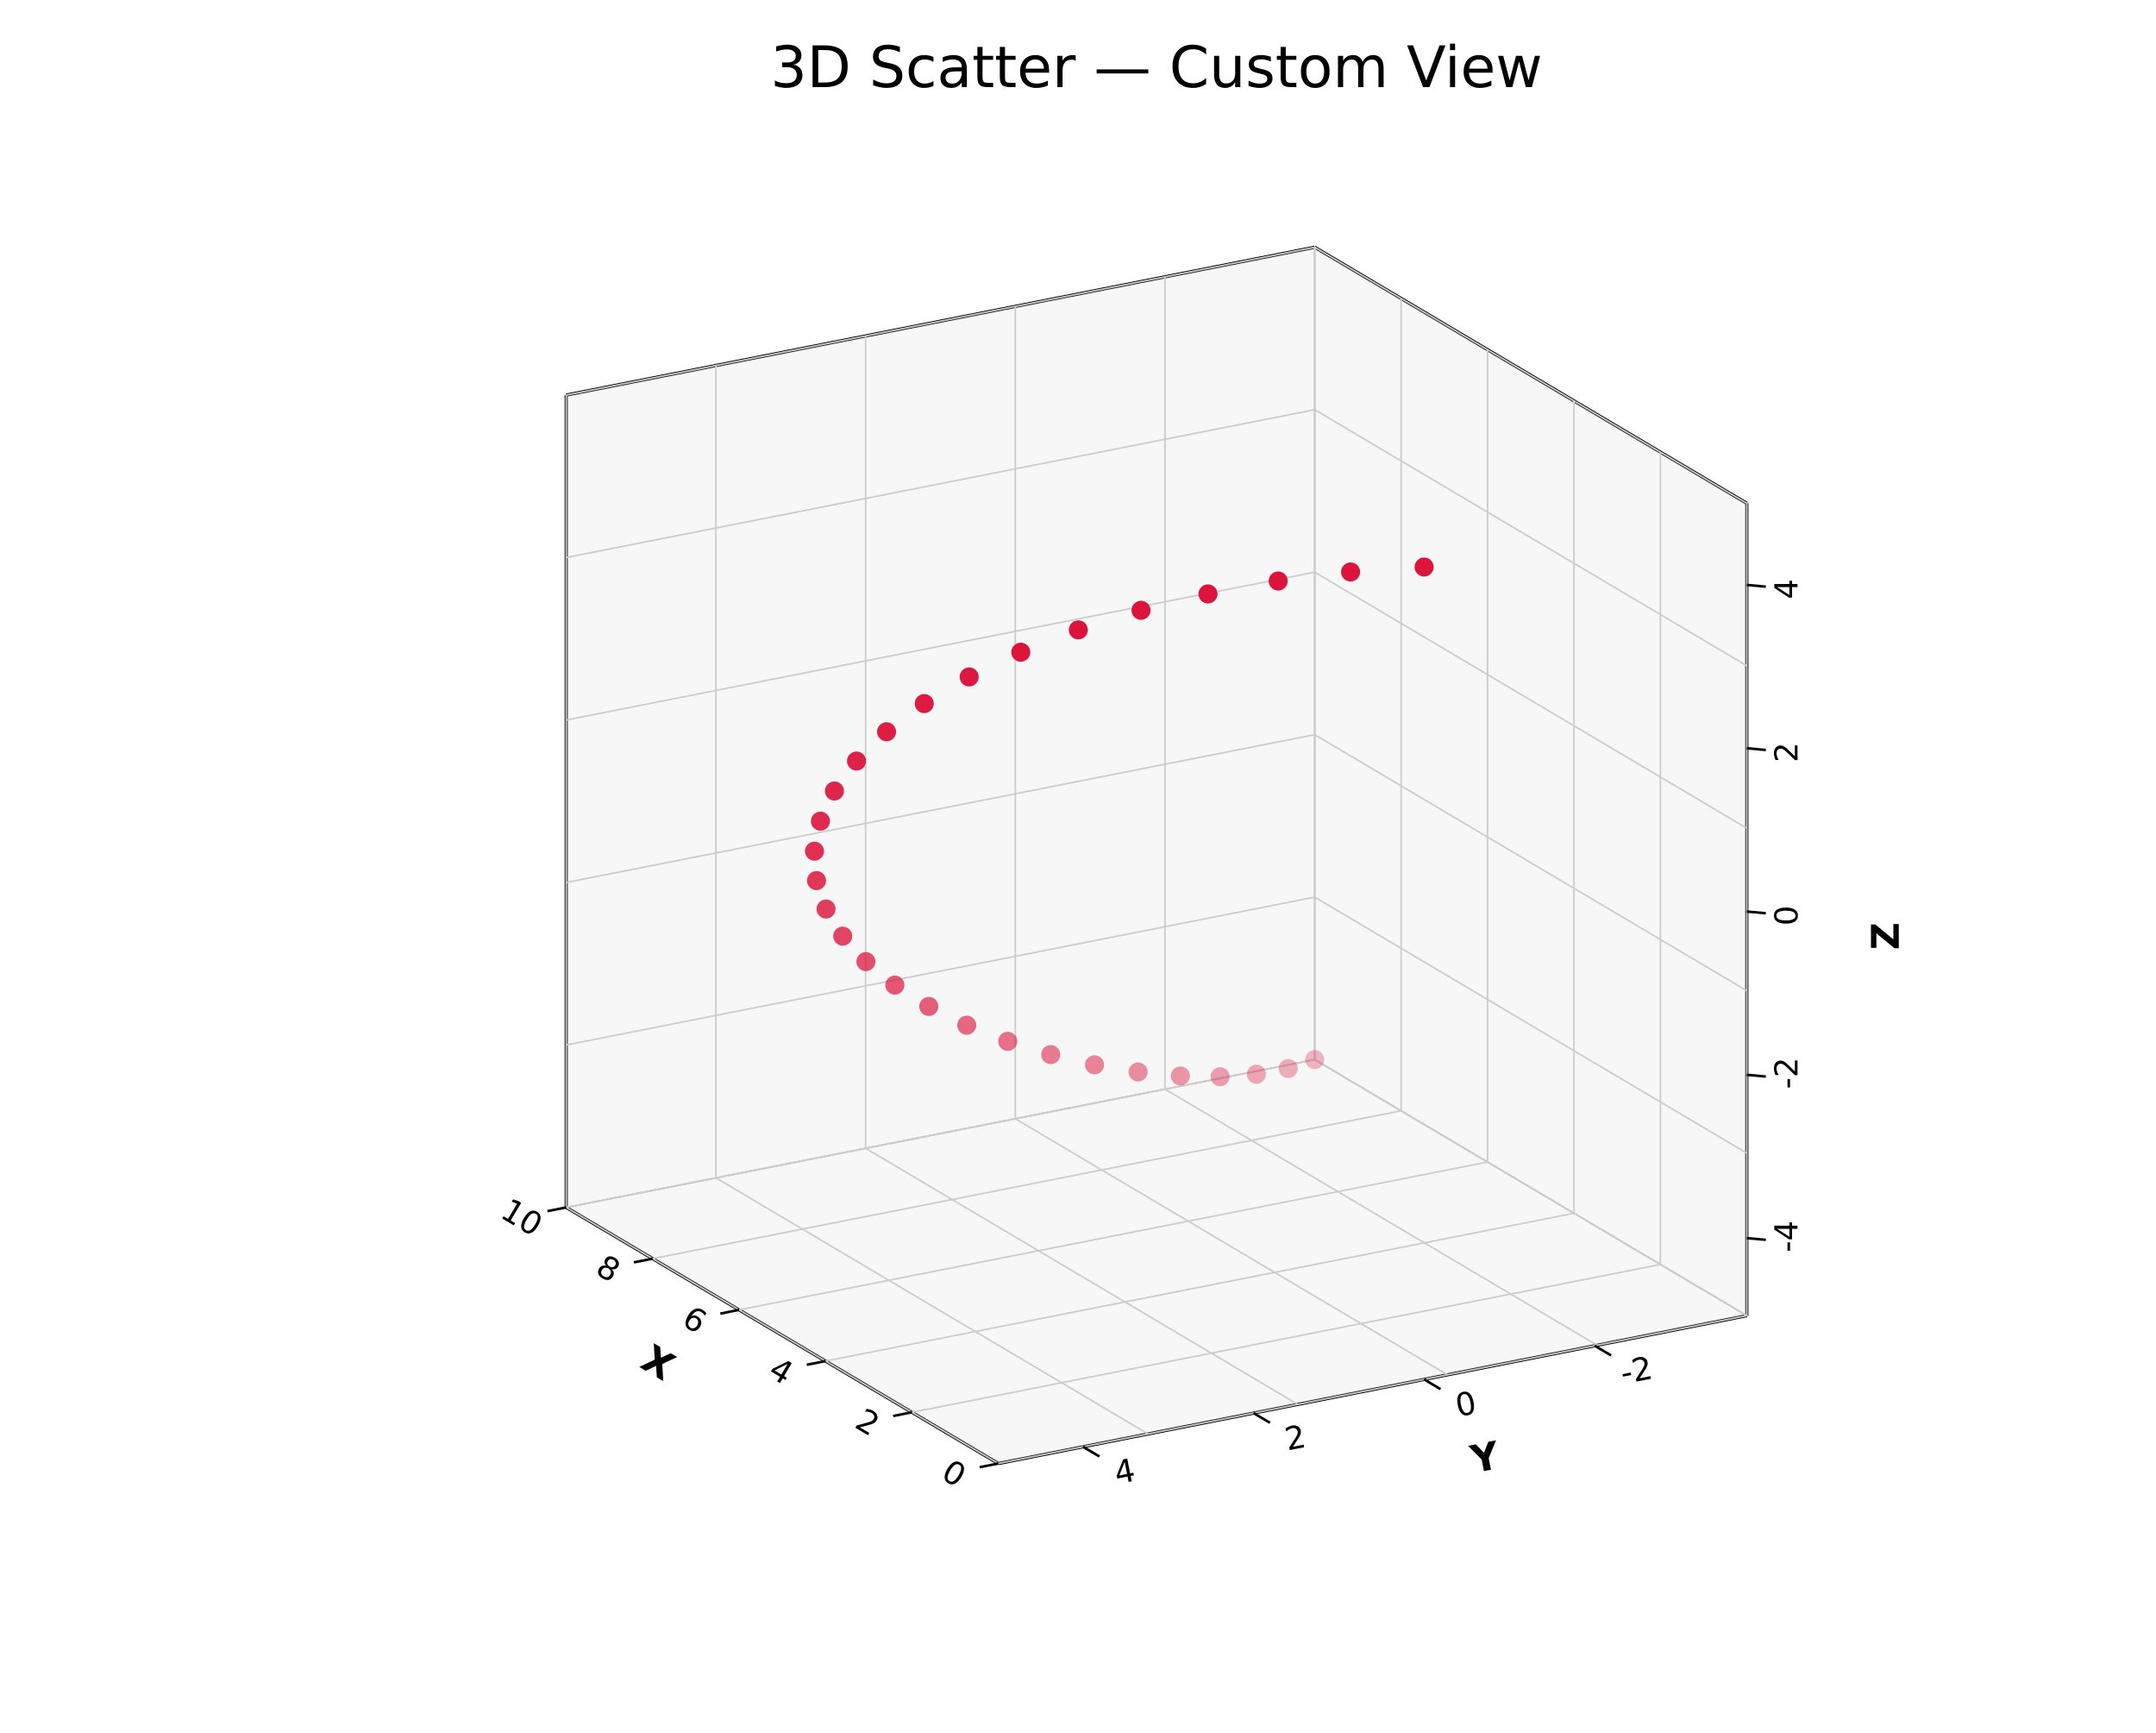
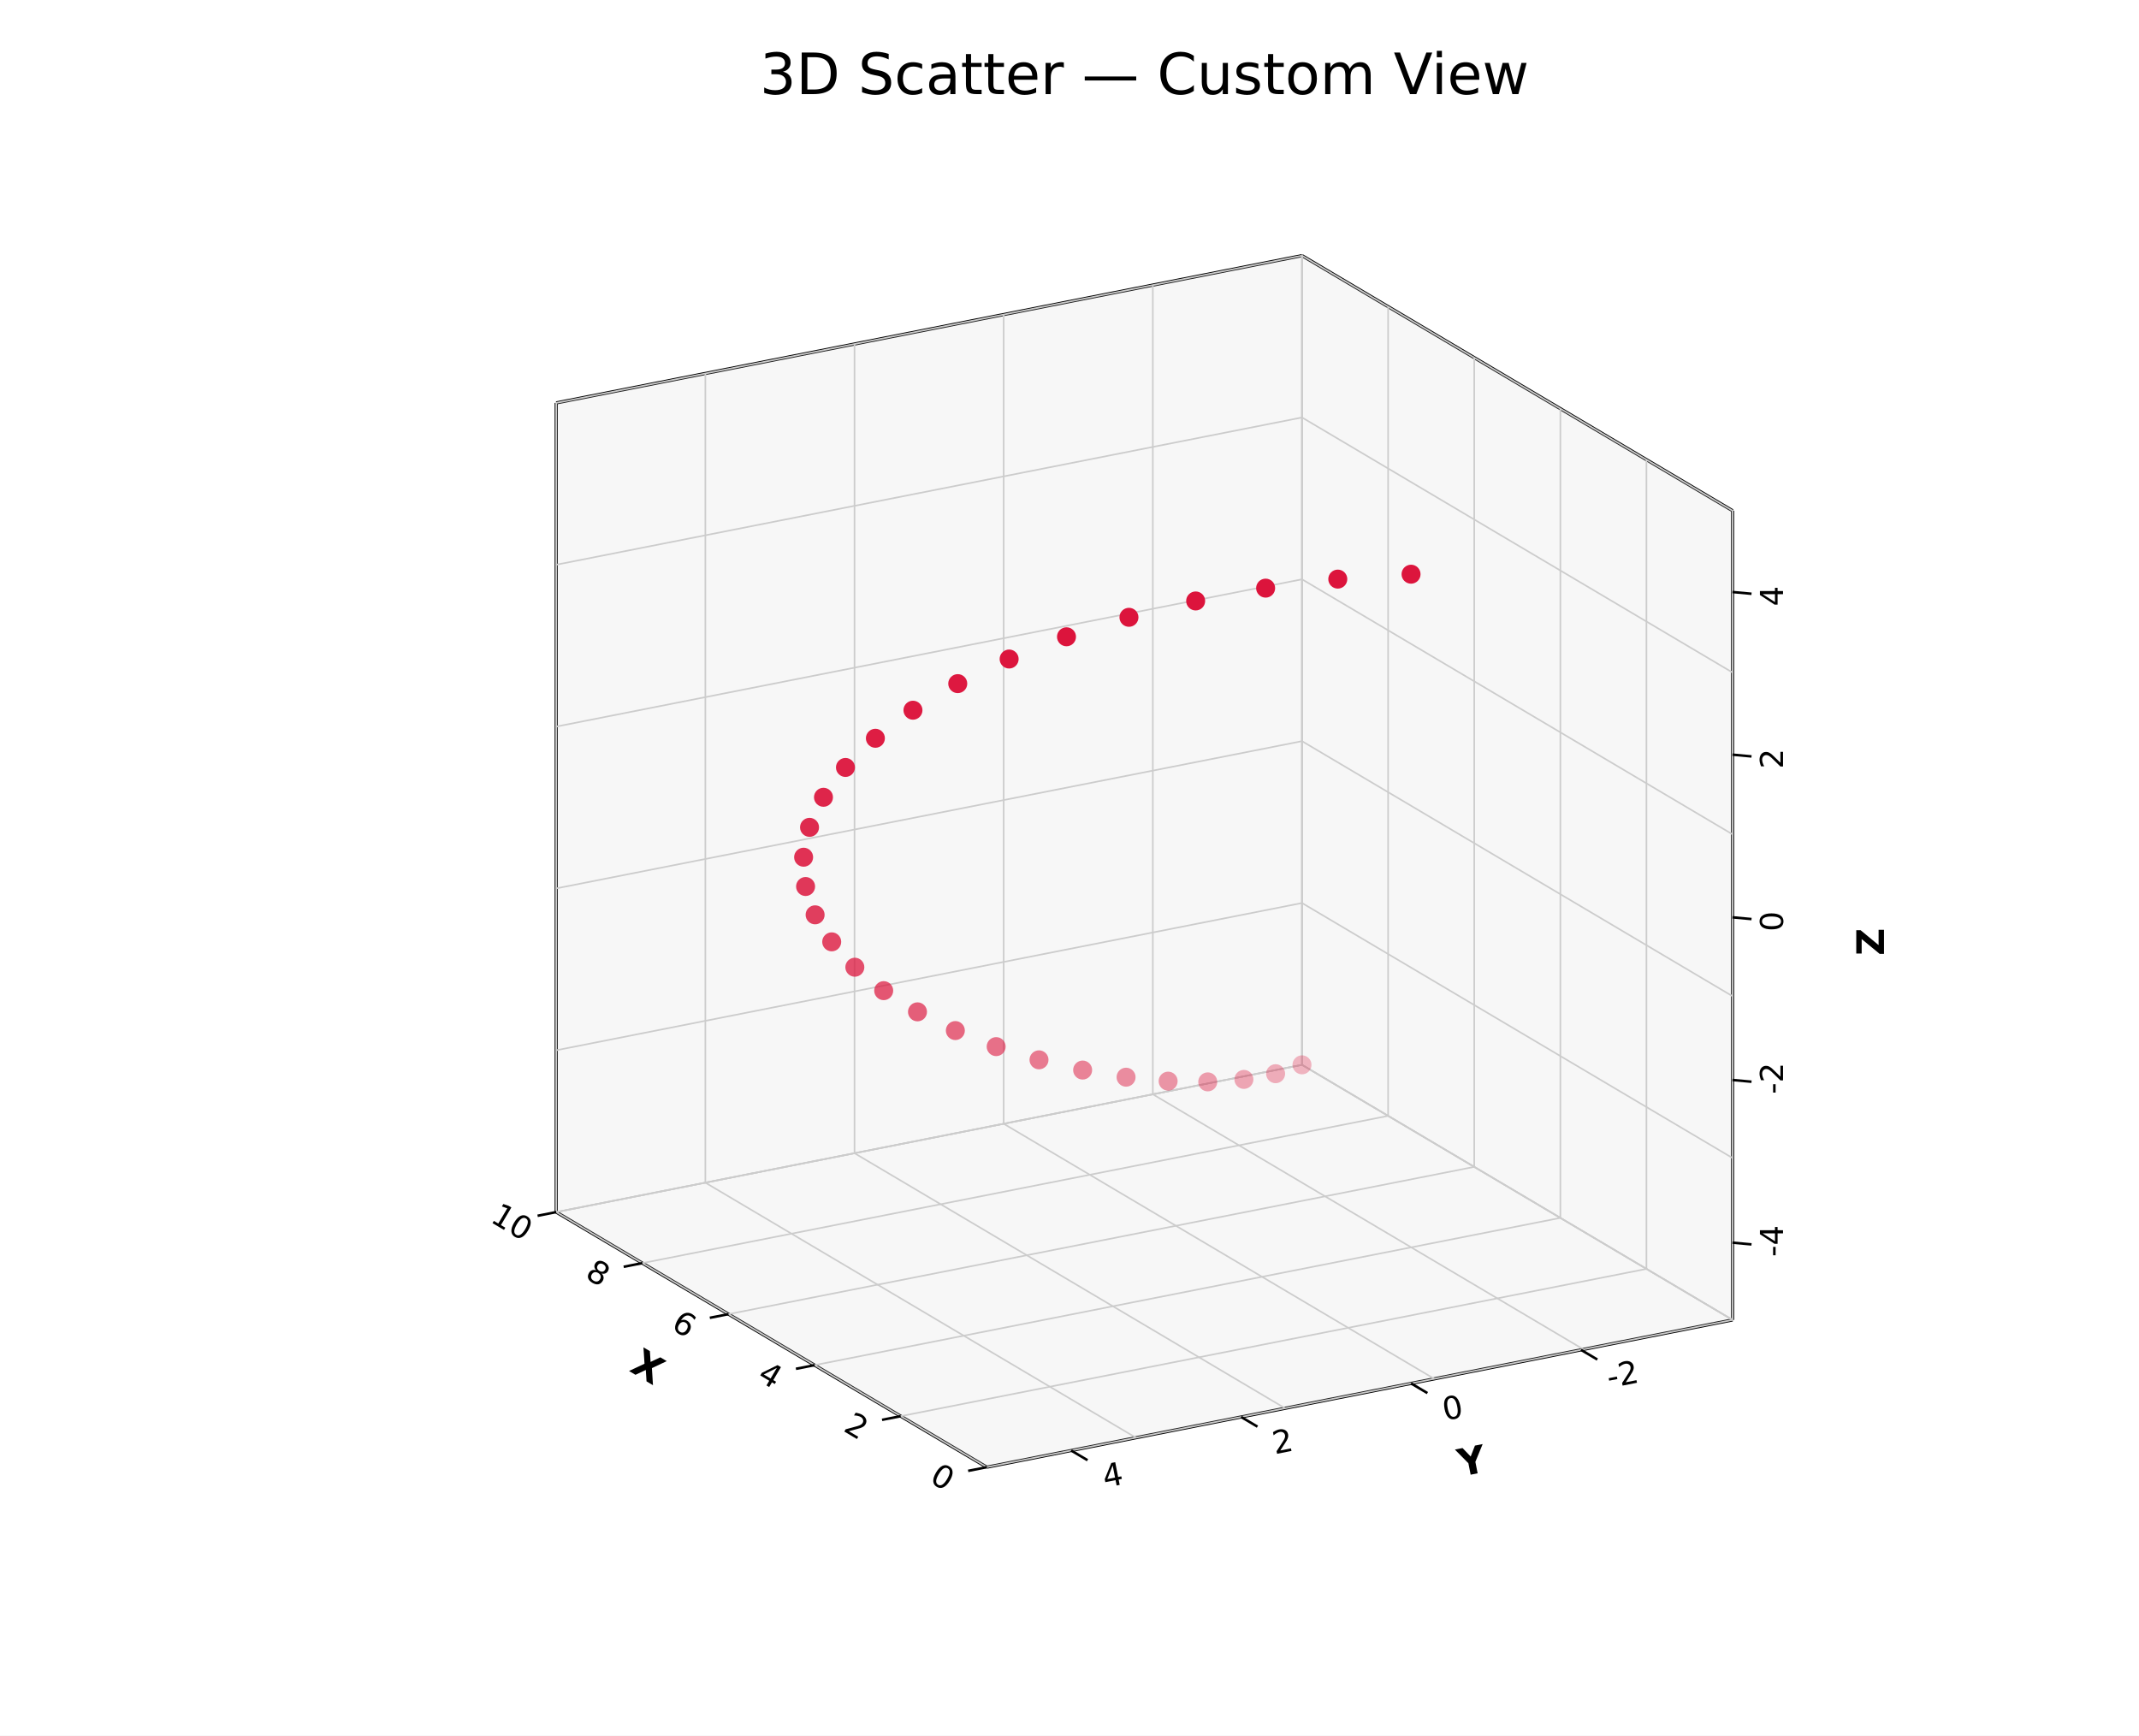
- <svg xmlns="http://www.w3.org/2000/svg" width="678.2" height="545" font-family="DejaVu Sans, Liberation Sans, Arial, sans-serif" fill="black">
+ <svg xmlns="http://www.w3.org/2000/svg" width="675.3" height="547.95" font-family="DejaVu Sans, Verdana, Liberation Sans, Arial, sans-serif" fill="black">
  <rect width="100%" height="100%" fill="white" />
-   <text x="363.8" y="27.4" font-size="18" text-anchor="middle">3D Scatter — Custom View</text>
-   <line x1="413.56" y1="333.23" x2="549.49" y2="413.76" stroke="#cccccc" stroke-width="0.5" />
-   <line x1="549.49" y1="413.76" x2="314.04" y2="460.25" stroke="#000000" stroke-width="1" />
-   <line x1="314.04" y1="460.25" x2="178.11" y2="379.72" stroke="#000000" stroke-width="1" />
-   <line x1="178.11" y1="379.72" x2="413.56" y2="333.23" stroke="#cccccc" stroke-width="0.5" />
-   <line x1="413.56" y1="77.75" x2="549.49" y2="158.28" stroke="#000000" stroke-width="1" />
-   <line x1="178.11" y1="124.24" x2="413.56" y2="77.75" stroke="#000000" stroke-width="1" />
-   <line x1="413.56" y1="333.23" x2="413.56" y2="77.75" stroke="#cccccc" stroke-width="0.5" />
-   <line x1="549.49" y1="413.76" x2="549.49" y2="158.28" stroke="#000000" stroke-width="1" />
-   <line x1="178.11" y1="379.72" x2="178.11" y2="124.24" stroke="#000000" stroke-width="1" />
-   <path d="M 413.56 333.23 L 549.49 413.76 L 314.04 460.25 L 178.11 379.72 Z" stroke="none" stroke-width="0" fill="#cccccc" fill-opacity="0.15" />
-   <path d="M 413.56 333.23 L 178.11 379.72 L 178.11 124.24 L 413.56 77.75 Z" stroke="none" stroke-width="0" fill="#cccccc" fill-opacity="0.15" />
-   <path d="M 413.56 333.23 L 549.49 413.76 L 549.49 158.28 L 413.56 77.75 Z" stroke="none" stroke-width="0" fill="#cccccc" fill-opacity="0.15" />
-   <line x1="413.56" y1="333.23" x2="549.49" y2="413.76" stroke="#cccccc" stroke-width="0.5" />
-   <line x1="413.56" y1="333.23" x2="178.11" y2="379.72" stroke="#cccccc" stroke-width="0.5" />
-   <line x1="413.56" y1="333.23" x2="413.56" y2="77.75" stroke="#cccccc" stroke-width="0.5" />
-   <line x1="413.56" y1="333.23" x2="178.11" y2="379.72" stroke="#cccccc" stroke-width="0.5" />
-   <line x1="413.56" y1="333.23" x2="413.56" y2="77.75" stroke="#cccccc" stroke-width="0.5" />
-   <line x1="413.56" y1="333.23" x2="549.49" y2="413.76" stroke="#cccccc" stroke-width="0.5" />
-   <line x1="366.47" y1="342.53" x2="502.4" y2="423.06" stroke="#cccccc" stroke-width="0.5" />
-   <line x1="440.74" y1="349.33" x2="205.29" y2="395.83" stroke="#cccccc" stroke-width="0.5" />
-   <line x1="366.47" y1="342.53" x2="366.47" y2="87.05" stroke="#cccccc" stroke-width="0.5" />
-   <line x1="413.56" y1="282.13" x2="178.11" y2="328.63" stroke="#cccccc" stroke-width="0.5" />
-   <line x1="440.74" y1="349.33" x2="440.74" y2="93.86" stroke="#cccccc" stroke-width="0.5" />
-   <line x1="413.56" y1="282.13" x2="549.49" y2="362.66" stroke="#cccccc" stroke-width="0.5" />
-   <line x1="319.38" y1="351.83" x2="455.31" y2="432.35" stroke="#cccccc" stroke-width="0.5" />
-   <line x1="467.93" y1="365.44" x2="232.48" y2="411.93" stroke="#cccccc" stroke-width="0.5" />
-   <line x1="319.38" y1="351.83" x2="319.38" y2="96.35" stroke="#cccccc" stroke-width="0.5" />
-   <line x1="413.56" y1="231.04" x2="178.11" y2="277.53" stroke="#cccccc" stroke-width="0.5" />
-   <line x1="467.93" y1="365.44" x2="467.93" y2="109.96" stroke="#cccccc" stroke-width="0.5" />
-   <line x1="413.56" y1="231.04" x2="549.49" y2="311.57" stroke="#cccccc" stroke-width="0.5" />
-   <line x1="272.29" y1="361.12" x2="408.22" y2="441.65" stroke="#cccccc" stroke-width="0.5" />
-   <line x1="495.12" y1="381.55" x2="259.67" y2="428.04" stroke="#cccccc" stroke-width="0.5" />
-   <line x1="272.29" y1="361.12" x2="272.29" y2="105.65" stroke="#cccccc" stroke-width="0.5" />
-   <line x1="413.56" y1="179.94" x2="178.11" y2="226.43" stroke="#cccccc" stroke-width="0.5" />
-   <line x1="495.12" y1="381.55" x2="495.12" y2="126.07" stroke="#cccccc" stroke-width="0.5" />
-   <line x1="413.56" y1="179.94" x2="549.49" y2="260.47" stroke="#cccccc" stroke-width="0.5" />
-   <line x1="225.2" y1="370.42" x2="361.13" y2="450.95" stroke="#cccccc" stroke-width="0.5" />
-   <line x1="522.31" y1="397.65" x2="286.86" y2="444.14" stroke="#cccccc" stroke-width="0.5" />
-   <line x1="225.2" y1="370.42" x2="225.2" y2="114.94" stroke="#cccccc" stroke-width="0.5" />
-   <line x1="413.56" y1="128.85" x2="178.11" y2="175.34" stroke="#cccccc" stroke-width="0.5" />
-   <line x1="522.31" y1="397.65" x2="522.31" y2="142.17" stroke="#cccccc" stroke-width="0.5" />
-   <line x1="413.56" y1="128.85" x2="549.49" y2="209.37" stroke="#cccccc" stroke-width="0.5" />
-   <line x1="178.11" y1="379.72" x2="314.04" y2="460.25" stroke="#cccccc" stroke-width="0.5" />
-   <line x1="549.49" y1="413.76" x2="314.04" y2="460.25" stroke="#cccccc" stroke-width="0.5" />
-   <line x1="178.11" y1="379.72" x2="178.11" y2="124.24" stroke="#cccccc" stroke-width="0.5" />
-   <line x1="413.56" y1="77.75" x2="178.11" y2="124.24" stroke="#cccccc" stroke-width="0.5" />
-   <line x1="549.49" y1="413.76" x2="549.49" y2="158.28" stroke="#cccccc" stroke-width="0.5" />
-   <line x1="413.56" y1="77.75" x2="549.49" y2="158.28" stroke="#cccccc" stroke-width="0.5" />
-   <line x1="314.04" y1="460.25" x2="308.16" y2="461.41" stroke="#000000" stroke-width="0.8" />
-   <text x="298.35" y="466.35" font-size="10" text-anchor="middle" transform="rotate(30.64,298.35,466.35)">0</text>
-   <line x1="286.86" y1="444.14" x2="280.97" y2="445.31" stroke="#000000" stroke-width="0.8" />
-   <text x="271.16" y="450.24" font-size="10" text-anchor="middle" transform="rotate(30.64,271.16,450.24)">2</text>
-   <line x1="259.67" y1="428.04" x2="253.78" y2="429.2" stroke="#000000" stroke-width="0.8" />
-   <text x="243.97" y="434.14" font-size="10" text-anchor="middle" transform="rotate(30.64,243.97,434.14)">4</text>
-   <line x1="232.48" y1="411.93" x2="226.59" y2="413.1" stroke="#000000" stroke-width="0.8" />
-   <text x="216.78" y="418.03" font-size="10" text-anchor="middle" transform="rotate(30.64,216.78,418.03)">6</text>
-   <line x1="205.29" y1="395.83" x2="199.41" y2="396.99" stroke="#000000" stroke-width="0.8" />
-   <text x="189.6" y="401.93" font-size="10" text-anchor="middle" transform="rotate(30.64,189.6,401.93)">8</text>
-   <line x1="178.11" y1="379.72" x2="172.22" y2="380.88" stroke="#000000" stroke-width="0.8" />
-   <text x="162.41" y="385.82" font-size="10" text-anchor="middle" transform="rotate(30.64,162.41,385.82)">10</text>
-   <text x="204.87" y="432.12" font-size="12" text-anchor="middle" font-weight="bold" transform="rotate(30.64,204.87,432.12)">X</text>
-   <line x1="501.64" y1="423.21" x2="506.8" y2="426.27" stroke="#000000" stroke-width="0.8" />
-   <text x="515.4" y="434.36" font-size="10" text-anchor="middle" transform="rotate(-11.17,515.4,434.36)">-2</text>
-   <line x1="447.98" y1="433.8" x2="453.14" y2="436.86" stroke="#000000" stroke-width="0.8" />
-   <text x="461.75" y="444.96" font-size="10" text-anchor="middle" transform="rotate(-11.17,461.75,444.96)">0</text>
-   <line x1="394.33" y1="444.4" x2="399.49" y2="447.45" stroke="#000000" stroke-width="0.8" />
-   <text x="408.1" y="455.55" font-size="10" text-anchor="middle" transform="rotate(-11.17,408.1,455.55)">2</text>
-   <line x1="340.68" y1="454.99" x2="345.84" y2="458.05" stroke="#000000" stroke-width="0.8" />
-   <text x="354.44" y="466.15" font-size="10" text-anchor="middle" transform="rotate(-11.17,354.44,466.15)">4</text>
-   <text x="467.9" y="462.41" font-size="12" text-anchor="middle" font-weight="bold" transform="rotate(-11.17,467.9,462.41)">Y</text>
-   <line x1="549.49" y1="389.37" x2="555.47" y2="389.91" stroke="#000000" stroke-width="0.8" />
-   <text x="565.43" y="393.83" font-size="10" text-anchor="start" transform="rotate(-90,565.43,393.83)">-4</text>
-   <line x1="549.49" y1="338.01" x2="555.47" y2="338.56" stroke="#000000" stroke-width="0.8" />
-   <text x="565.43" y="342.47" font-size="10" text-anchor="start" transform="rotate(-90,565.43,342.47)">-2</text>
-   <line x1="549.49" y1="286.66" x2="555.47" y2="287.21" stroke="#000000" stroke-width="0.8" />
-   <text x="565.43" y="291.12" font-size="10" text-anchor="start" transform="rotate(-90,565.43,291.12)">0</text>
-   <line x1="549.49" y1="235.31" x2="555.47" y2="235.86" stroke="#000000" stroke-width="0.8" />
-   <text x="565.43" y="239.77" font-size="10" text-anchor="start" transform="rotate(-90,565.43,239.77)">2</text>
-   <line x1="549.49" y1="183.95" x2="555.47" y2="184.5" stroke="#000000" stroke-width="0.8" />
-   <text x="565.43" y="188.42" font-size="10" text-anchor="start" transform="rotate(-90,565.43,188.42)">4</text>
-   <text x="597.29" y="294.4" font-size="12" text-anchor="middle" font-weight="bold" transform="rotate(-90,597.29,294.4)">Z</text>
-   <circle cx="413.56" cy="333.23" r="3" fill="#dc143c" fill-opacity="0.3" />
-   <circle cx="405.23" cy="336.03" r="3" fill="#dc143c" fill-opacity="0.33" />
-   <circle cx="395.21" cy="337.82" r="3" fill="#dc143c" fill-opacity="0.36" />
-   <circle cx="383.8" cy="338.61" r="3" fill="#dc143c" fill-opacity="0.4" />
-   <circle cx="371.29" cy="338.37" r="3" fill="#dc143c" fill-opacity="0.43" />
-   <circle cx="358.01" cy="337.12" r="3" fill="#dc143c" fill-opacity="0.47" />
-   <circle cx="344.3" cy="334.87" r="3" fill="#dc143c" fill-opacity="0.51" />
-   <circle cx="330.52" cy="331.65" r="3" fill="#dc143c" fill-opacity="0.55" />
-   <circle cx="317.01" cy="327.48" r="3" fill="#dc143c" fill-opacity="0.59" />
-   <circle cx="304.11" cy="322.41" r="3" fill="#dc143c" fill-opacity="0.63" />
-   <circle cx="292.17" cy="316.5" r="3" fill="#dc143c" fill-opacity="0.67" />
-   <circle cx="281.49" cy="309.8" r="3" fill="#dc143c" fill-opacity="0.71" />
-   <circle cx="272.38" cy="302.41" r="3" fill="#dc143c" fill-opacity="0.74" />
-   <circle cx="265.09" cy="294.4" r="3" fill="#dc143c" fill-opacity="0.78" />
-   <circle cx="259.84" cy="285.87" r="3" fill="#dc143c" fill-opacity="0.81" />
-   <circle cx="256.84" cy="276.93" r="3" fill="#dc143c" fill-opacity="0.84" />
-   <circle cx="256.21" cy="267.68" r="3" fill="#dc143c" fill-opacity="0.87" />
-   <circle cx="258.08" cy="258.24" r="3" fill="#dc143c" fill-opacity="0.9" />
-   <circle cx="262.48" cy="248.76" r="3" fill="#dc143c" fill-opacity="0.92" />
-   <circle cx="269.43" cy="239.34" r="3" fill="#dc143c" fill-opacity="0.94" />
-   <circle cx="278.88" cy="230.13" r="3" fill="#dc143c" fill-opacity="0.96" />
-   <circle cx="290.73" cy="221.27" r="3" fill="#dc143c" fill-opacity="0.97" />
-   <circle cx="304.87" cy="212.88" r="3" fill="#dc143c" fill-opacity="0.98" />
-   <circle cx="321.1" cy="205.11" r="3" fill="#dc143c" fill-opacity="0.99" />
-   <circle cx="447.98" cy="178.32" r="3" fill="#dc143c" fill-opacity="0.99" />
-   <circle cx="339.2" cy="198.09" r="3" fill="#dc143c" fill-opacity="1" />
-   <circle cx="424.85" cy="179.87" r="3" fill="#dc143c" fill-opacity="1" />
-   <circle cx="402.07" cy="182.72" r="3" fill="#dc143c" fill-opacity="1" />
-   <circle cx="358.93" cy="191.93" r="3" fill="#dc143c" fill-opacity="1" />
-   <circle cx="379.99" cy="186.78" r="3" fill="#dc143c" fill-opacity="1" />
+   <text x="361.3" y="29.71" font-size="18" text-anchor="middle">3D Scatter — Custom View</text>
+   <line x1="411.05" y1="336.18" x2="546.99" y2="416.71" stroke="#cccccc" stroke-width="0.5" />
+   <line x1="546.99" y1="416.71" x2="311.54" y2="463.2" stroke="#000000" stroke-width="1" />
+   <line x1="311.54" y1="463.2" x2="175.6" y2="382.67" stroke="#000000" stroke-width="1" />
+   <line x1="175.6" y1="382.67" x2="411.05" y2="336.18" stroke="#cccccc" stroke-width="0.5" />
+   <line x1="411.05" y1="80.7" x2="546.99" y2="161.23" stroke="#000000" stroke-width="1" />
+   <line x1="175.6" y1="127.2" x2="411.05" y2="80.7" stroke="#000000" stroke-width="1" />
+   <line x1="411.05" y1="336.18" x2="411.05" y2="80.7" stroke="#cccccc" stroke-width="0.5" />
+   <line x1="546.99" y1="416.71" x2="546.99" y2="161.23" stroke="#000000" stroke-width="1" />
+   <line x1="175.6" y1="382.67" x2="175.6" y2="127.2" stroke="#000000" stroke-width="1" />
+   <path d="M 411.05 336.18 L 546.99 416.71 L 311.54 463.2 L 175.6 382.67 Z" stroke="none" stroke-width="0" fill="#cccccc" fill-opacity="0.15" />
+   <path d="M 411.05 336.18 L 175.6 382.67 L 175.6 127.2 L 411.05 80.7 Z" stroke="none" stroke-width="0" fill="#cccccc" fill-opacity="0.15" />
+   <path d="M 411.05 336.18 L 546.99 416.71 L 546.99 161.23 L 411.05 80.7 Z" stroke="none" stroke-width="0" fill="#cccccc" fill-opacity="0.15" />
+   <line x1="411.05" y1="336.18" x2="546.99" y2="416.71" stroke="#cccccc" stroke-width="0.5" />
+   <line x1="411.05" y1="336.18" x2="175.6" y2="382.67" stroke="#cccccc" stroke-width="0.5" />
+   <line x1="411.05" y1="336.18" x2="411.05" y2="80.7" stroke="#cccccc" stroke-width="0.5" />
+   <line x1="411.05" y1="336.18" x2="175.6" y2="382.67" stroke="#cccccc" stroke-width="0.5" />
+   <line x1="411.05" y1="336.18" x2="411.05" y2="80.7" stroke="#cccccc" stroke-width="0.5" />
+   <line x1="411.05" y1="336.18" x2="546.99" y2="416.71" stroke="#cccccc" stroke-width="0.5" />
+   <line x1="363.96" y1="345.48" x2="499.9" y2="426.01" stroke="#cccccc" stroke-width="0.5" />
+   <line x1="438.24" y1="352.29" x2="202.79" y2="398.78" stroke="#cccccc" stroke-width="0.5" />
+   <line x1="363.96" y1="345.48" x2="363.96" y2="90" stroke="#cccccc" stroke-width="0.5" />
+   <line x1="411.05" y1="285.09" x2="175.6" y2="331.58" stroke="#cccccc" stroke-width="0.5" />
+   <line x1="438.24" y1="352.29" x2="438.24" y2="96.81" stroke="#cccccc" stroke-width="0.5" />
+   <line x1="411.05" y1="285.09" x2="546.99" y2="365.61" stroke="#cccccc" stroke-width="0.5" />
+   <line x1="316.87" y1="354.78" x2="452.81" y2="435.31" stroke="#cccccc" stroke-width="0.5" />
+   <line x1="465.43" y1="368.39" x2="229.98" y2="414.89" stroke="#cccccc" stroke-width="0.5" />
+   <line x1="316.87" y1="354.78" x2="316.87" y2="99.3" stroke="#cccccc" stroke-width="0.5" />
+   <line x1="411.05" y1="233.99" x2="175.6" y2="280.48" stroke="#cccccc" stroke-width="0.5" />
+   <line x1="465.43" y1="368.39" x2="465.43" y2="112.91" stroke="#cccccc" stroke-width="0.5" />
+   <line x1="411.05" y1="233.99" x2="546.99" y2="314.52" stroke="#cccccc" stroke-width="0.5" />
+   <line x1="269.78" y1="364.08" x2="405.72" y2="444.61" stroke="#cccccc" stroke-width="0.5" />
+   <line x1="492.62" y1="384.5" x2="257.17" y2="430.99" stroke="#cccccc" stroke-width="0.5" />
+   <line x1="269.78" y1="364.08" x2="269.78" y2="108.6" stroke="#cccccc" stroke-width="0.5" />
+   <line x1="411.05" y1="182.89" x2="175.6" y2="229.39" stroke="#cccccc" stroke-width="0.5" />
+   <line x1="492.62" y1="384.5" x2="492.62" y2="129.02" stroke="#cccccc" stroke-width="0.5" />
+   <line x1="411.05" y1="182.89" x2="546.99" y2="263.42" stroke="#cccccc" stroke-width="0.5" />
+   <line x1="222.69" y1="373.38" x2="358.63" y2="453.9" stroke="#cccccc" stroke-width="0.5" />
+   <line x1="519.8" y1="400.6" x2="284.35" y2="447.1" stroke="#cccccc" stroke-width="0.5" />
+   <line x1="222.69" y1="373.38" x2="222.69" y2="117.9" stroke="#cccccc" stroke-width="0.5" />
+   <line x1="411.05" y1="131.8" x2="175.6" y2="178.29" stroke="#cccccc" stroke-width="0.5" />
+   <line x1="519.8" y1="400.6" x2="519.8" y2="145.13" stroke="#cccccc" stroke-width="0.5" />
+   <line x1="411.05" y1="131.8" x2="546.99" y2="212.33" stroke="#cccccc" stroke-width="0.5" />
+   <line x1="175.6" y1="382.67" x2="311.54" y2="463.2" stroke="#cccccc" stroke-width="0.5" />
+   <line x1="546.99" y1="416.71" x2="311.54" y2="463.2" stroke="#cccccc" stroke-width="0.5" />
+   <line x1="175.6" y1="382.67" x2="175.6" y2="127.2" stroke="#cccccc" stroke-width="0.5" />
+   <line x1="411.05" y1="80.7" x2="175.6" y2="127.2" stroke="#cccccc" stroke-width="0.5" />
+   <line x1="546.99" y1="416.71" x2="546.99" y2="161.23" stroke="#cccccc" stroke-width="0.5" />
+   <line x1="411.05" y1="80.7" x2="546.99" y2="161.23" stroke="#cccccc" stroke-width="0.5" />
+   <line x1="311.54" y1="463.2" x2="305.65" y2="464.37" stroke="#000000" stroke-width="0.8" />
+   <text x="295.84" y="469.3" font-size="10" text-anchor="middle" transform="rotate(30.64,295.84,469.3)">0</text>
+   <line x1="284.35" y1="447.1" x2="278.47" y2="448.26" stroke="#000000" stroke-width="0.8" />
+   <text x="268.66" y="453.2" font-size="10" text-anchor="middle" transform="rotate(30.64,268.66,453.2)">2</text>
+   <line x1="257.17" y1="430.99" x2="251.28" y2="432.15" stroke="#000000" stroke-width="0.8" />
+   <text x="241.47" y="437.09" font-size="10" text-anchor="middle" transform="rotate(30.64,241.47,437.09)">4</text>
+   <line x1="229.98" y1="414.89" x2="224.09" y2="416.05" stroke="#000000" stroke-width="0.8" />
+   <text x="214.28" y="420.99" font-size="10" text-anchor="middle" transform="rotate(30.64,214.28,420.99)">6</text>
+   <line x1="202.79" y1="398.78" x2="196.9" y2="399.94" stroke="#000000" stroke-width="0.8" />
+   <text x="187.09" y="404.88" font-size="10" text-anchor="middle" transform="rotate(30.64,187.09,404.88)">8</text>
+   <line x1="175.6" y1="382.67" x2="169.72" y2="383.84" stroke="#000000" stroke-width="0.8" />
+   <text x="159.91" y="388.77" font-size="10" text-anchor="middle" transform="rotate(30.64,159.91,388.77)">10</text>
+   <text x="202.37" y="435.08" font-size="12" text-anchor="middle" font-weight="bold" transform="rotate(30.64,202.37,435.08)">X</text>
+   <line x1="499.13" y1="426.16" x2="504.29" y2="429.22" stroke="#000000" stroke-width="0.8" />
+   <text x="512.9" y="437.32" font-size="10" text-anchor="middle" transform="rotate(-11.17,512.9,437.32)">-2</text>
+   <line x1="445.48" y1="436.75" x2="450.64" y2="439.81" stroke="#000000" stroke-width="0.8" />
+   <text x="459.25" y="447.91" font-size="10" text-anchor="middle" transform="rotate(-11.17,459.25,447.91)">0</text>
+   <line x1="391.83" y1="447.35" x2="396.99" y2="450.41" stroke="#000000" stroke-width="0.8" />
+   <text x="405.59" y="458.5" font-size="10" text-anchor="middle" transform="rotate(-11.17,405.59,458.5)">2</text>
+   <line x1="338.17" y1="457.94" x2="343.34" y2="461" stroke="#000000" stroke-width="0.8" />
+   <text x="351.94" y="469.1" font-size="10" text-anchor="middle" transform="rotate(-11.17,351.94,469.1)">4</text>
+   <text x="465.4" y="465.36" font-size="12" text-anchor="middle" font-weight="bold" transform="rotate(-11.17,465.4,465.36)">Y</text>
+   <line x1="546.99" y1="392.32" x2="552.97" y2="392.87" stroke="#000000" stroke-width="0.8" />
+   <text x="562.92" y="396.78" font-size="10" text-anchor="start" transform="rotate(-90,562.92,396.78)">-4</text>
+   <line x1="546.99" y1="340.97" x2="552.97" y2="341.51" stroke="#000000" stroke-width="0.8" />
+   <text x="562.92" y="345.43" font-size="10" text-anchor="start" transform="rotate(-90,562.92,345.43)">-2</text>
+   <line x1="546.99" y1="289.61" x2="552.97" y2="290.16" stroke="#000000" stroke-width="0.8" />
+   <text x="562.92" y="294.07" font-size="10" text-anchor="start" transform="rotate(-90,562.92,294.07)">0</text>
+   <line x1="546.99" y1="238.26" x2="552.97" y2="238.81" stroke="#000000" stroke-width="0.8" />
+   <text x="562.92" y="242.72" font-size="10" text-anchor="start" transform="rotate(-90,562.92,242.72)">2</text>
+   <line x1="546.99" y1="186.91" x2="552.97" y2="187.46" stroke="#000000" stroke-width="0.8" />
+   <text x="562.92" y="191.37" font-size="10" text-anchor="start" transform="rotate(-90,562.92,191.37)">4</text>
+   <text x="594.79" y="297.35" font-size="12" text-anchor="middle" font-weight="bold" transform="rotate(-90,594.79,297.35)">Z</text>
+   <circle cx="411.05" cy="336.18" r="3" fill="#dc143c" fill-opacity="0.3" />
+   <circle cx="402.72" cy="338.98" r="3" fill="#dc143c" fill-opacity="0.33" />
+   <circle cx="392.71" cy="340.78" r="3" fill="#dc143c" fill-opacity="0.36" />
+   <circle cx="381.3" cy="341.56" r="3" fill="#dc143c" fill-opacity="0.4" />
+   <circle cx="368.79" cy="341.33" r="3" fill="#dc143c" fill-opacity="0.43" />
+   <circle cx="355.51" cy="340.08" r="3" fill="#dc143c" fill-opacity="0.47" />
+   <circle cx="341.8" cy="337.83" r="3" fill="#dc143c" fill-opacity="0.51" />
+   <circle cx="328.02" cy="334.6" r="3" fill="#dc143c" fill-opacity="0.55" />
+   <circle cx="314.5" cy="330.43" r="3" fill="#dc143c" fill-opacity="0.59" />
+   <circle cx="301.61" cy="325.36" r="3" fill="#dc143c" fill-opacity="0.63" />
+   <circle cx="289.66" cy="319.45" r="3" fill="#dc143c" fill-opacity="0.67" />
+   <circle cx="278.99" cy="312.76" r="3" fill="#dc143c" fill-opacity="0.71" />
+   <circle cx="269.88" cy="305.36" r="3" fill="#dc143c" fill-opacity="0.74" />
+   <circle cx="262.58" cy="297.35" r="3" fill="#dc143c" fill-opacity="0.78" />
+   <circle cx="257.34" cy="288.82" r="3" fill="#dc143c" fill-opacity="0.81" />
+   <circle cx="254.33" cy="279.88" r="3" fill="#dc143c" fill-opacity="0.84" />
+   <circle cx="253.71" cy="270.63" r="3" fill="#dc143c" fill-opacity="0.87" />
+   <circle cx="255.58" cy="261.2" r="3" fill="#dc143c" fill-opacity="0.9" />
+   <circle cx="259.98" cy="251.71" r="3" fill="#dc143c" fill-opacity="0.92" />
+   <circle cx="266.92" cy="242.29" r="3" fill="#dc143c" fill-opacity="0.94" />
+   <circle cx="276.37" cy="233.08" r="3" fill="#dc143c" fill-opacity="0.96" />
+   <circle cx="288.23" cy="224.22" r="3" fill="#dc143c" fill-opacity="0.97" />
+   <circle cx="302.37" cy="215.83" r="3" fill="#dc143c" fill-opacity="0.98" />
+   <circle cx="318.59" cy="208.06" r="3" fill="#dc143c" fill-opacity="0.99" />
+   <circle cx="445.48" cy="181.28" r="3" fill="#dc143c" fill-opacity="0.99" />
+   <circle cx="336.7" cy="201.04" r="3" fill="#dc143c" fill-opacity="1" />
+   <circle cx="422.35" cy="182.83" r="3" fill="#dc143c" fill-opacity="1" />
+   <circle cx="399.57" cy="185.68" r="3" fill="#dc143c" fill-opacity="1" />
+   <circle cx="356.42" cy="194.89" r="3" fill="#dc143c" fill-opacity="1" />
+   <circle cx="377.48" cy="189.73" r="3" fill="#dc143c" fill-opacity="1" />
</svg>
